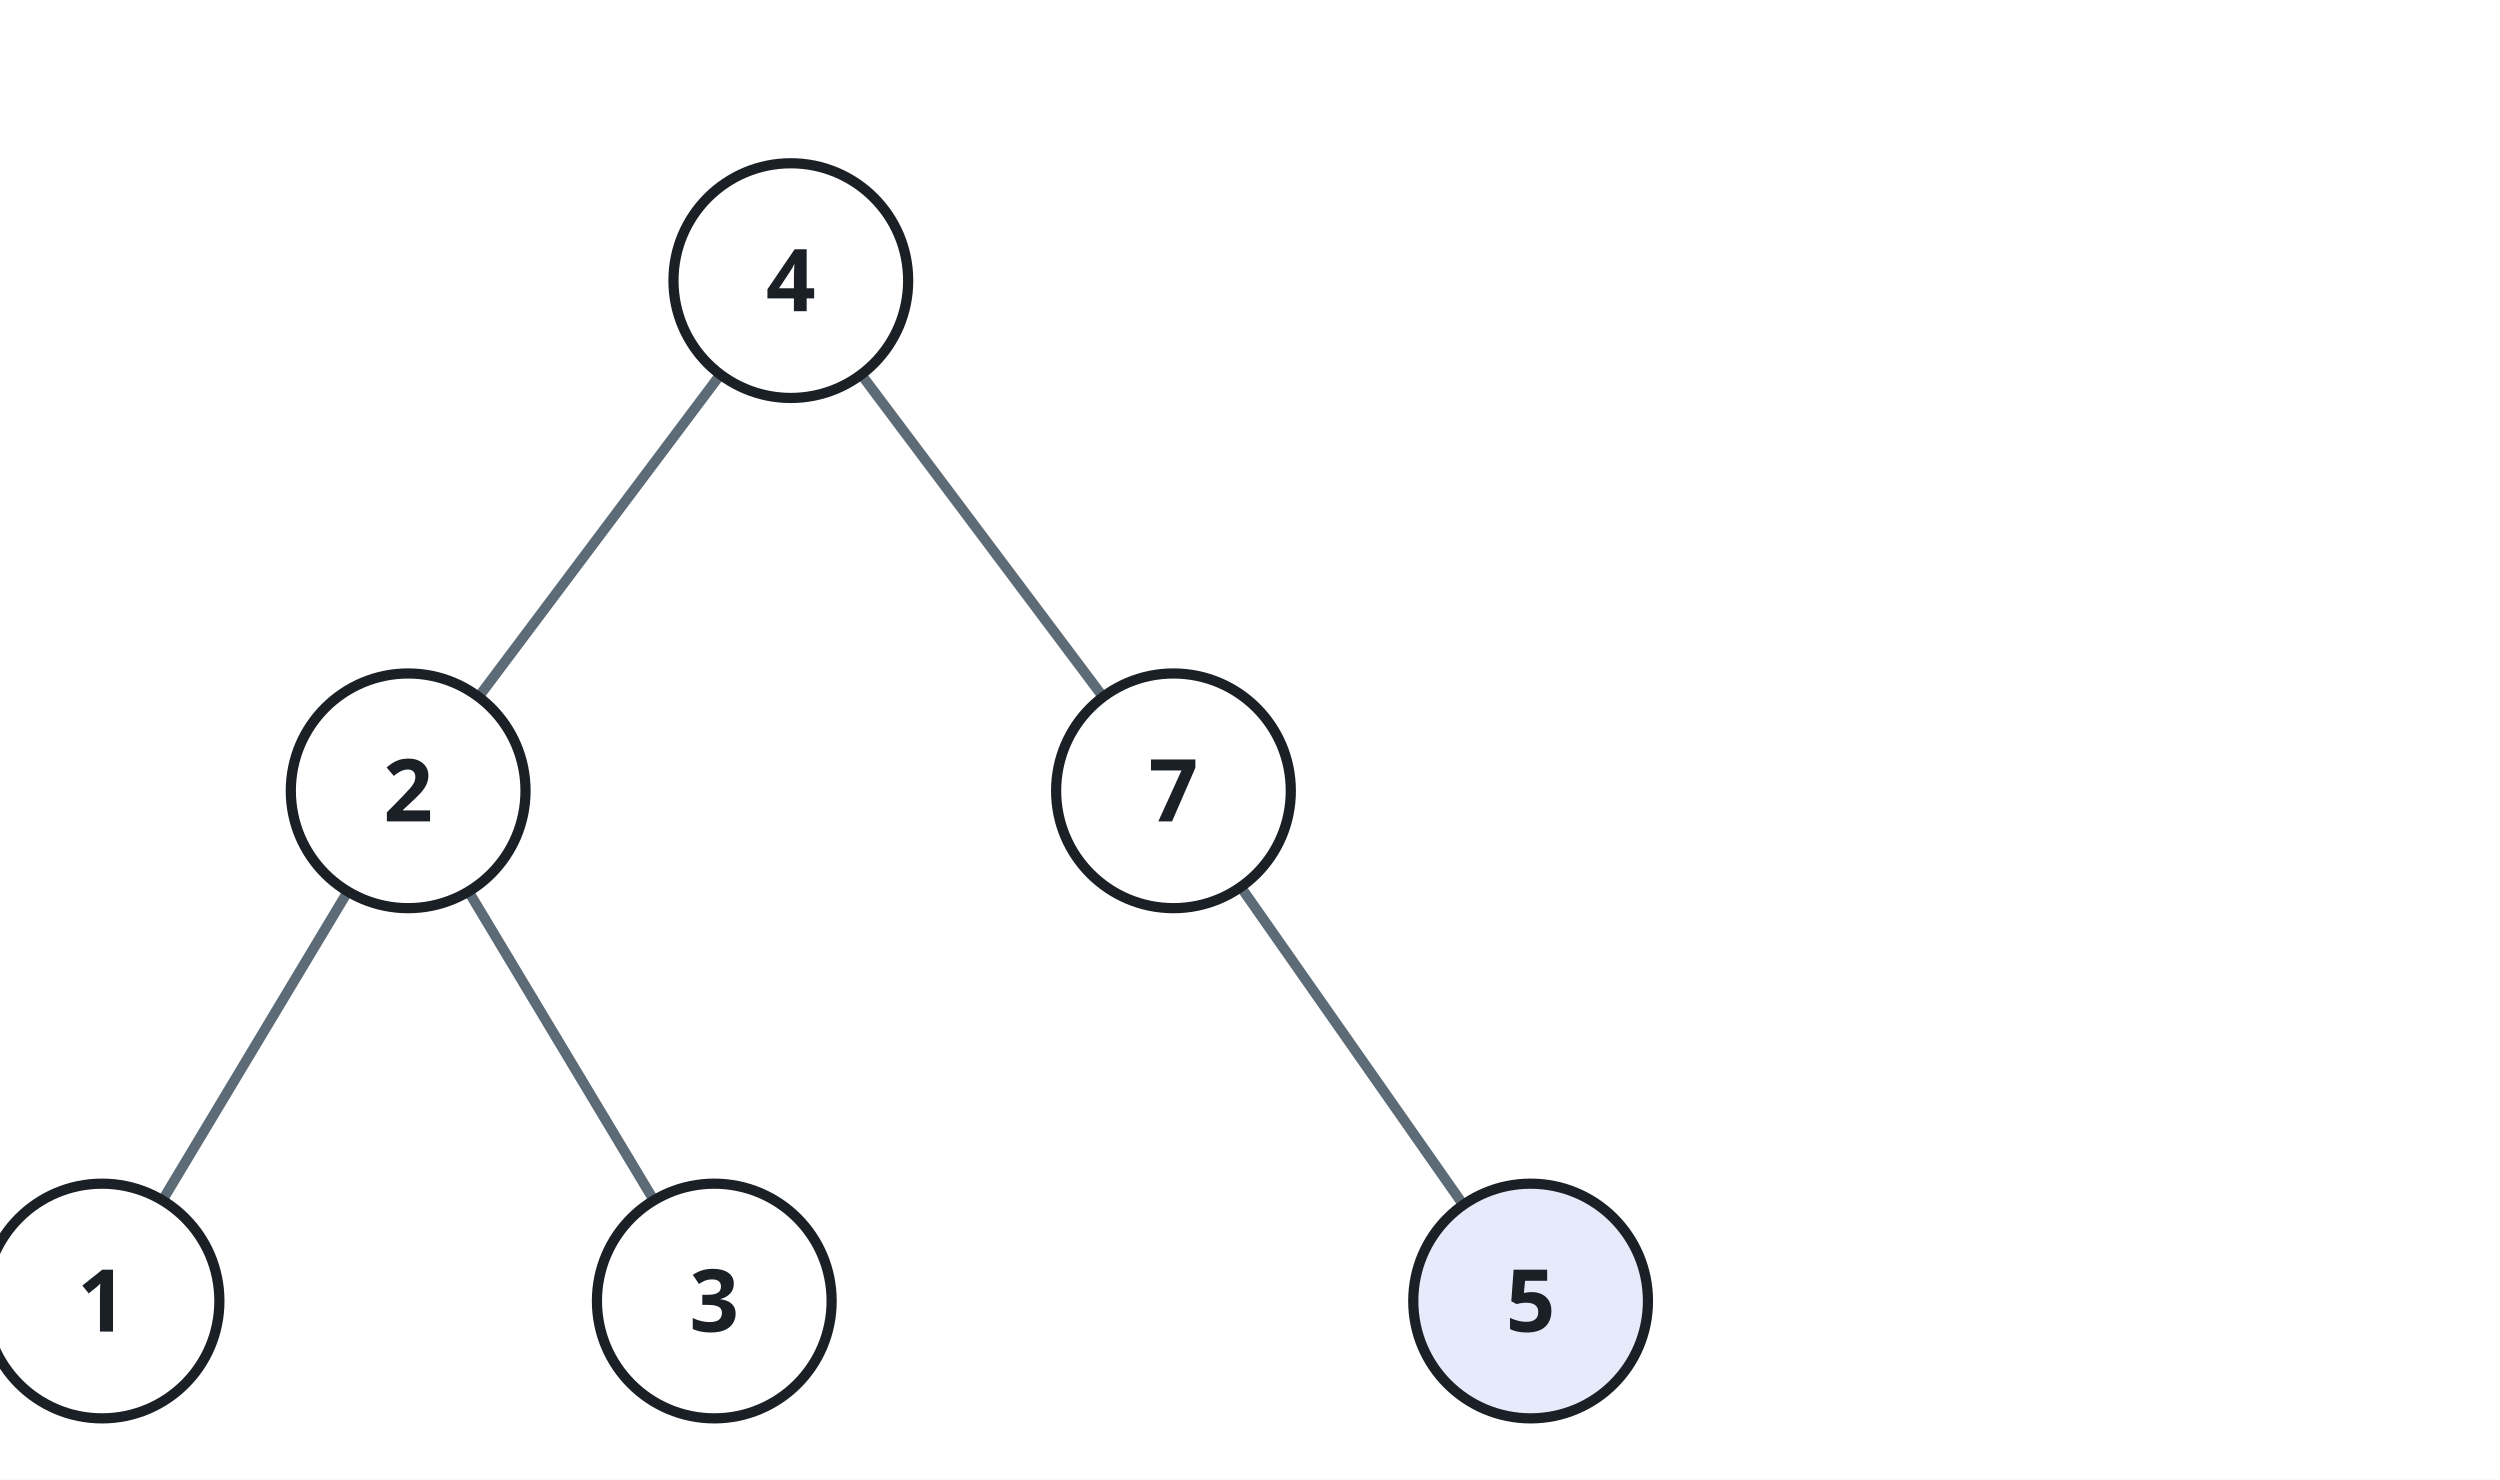
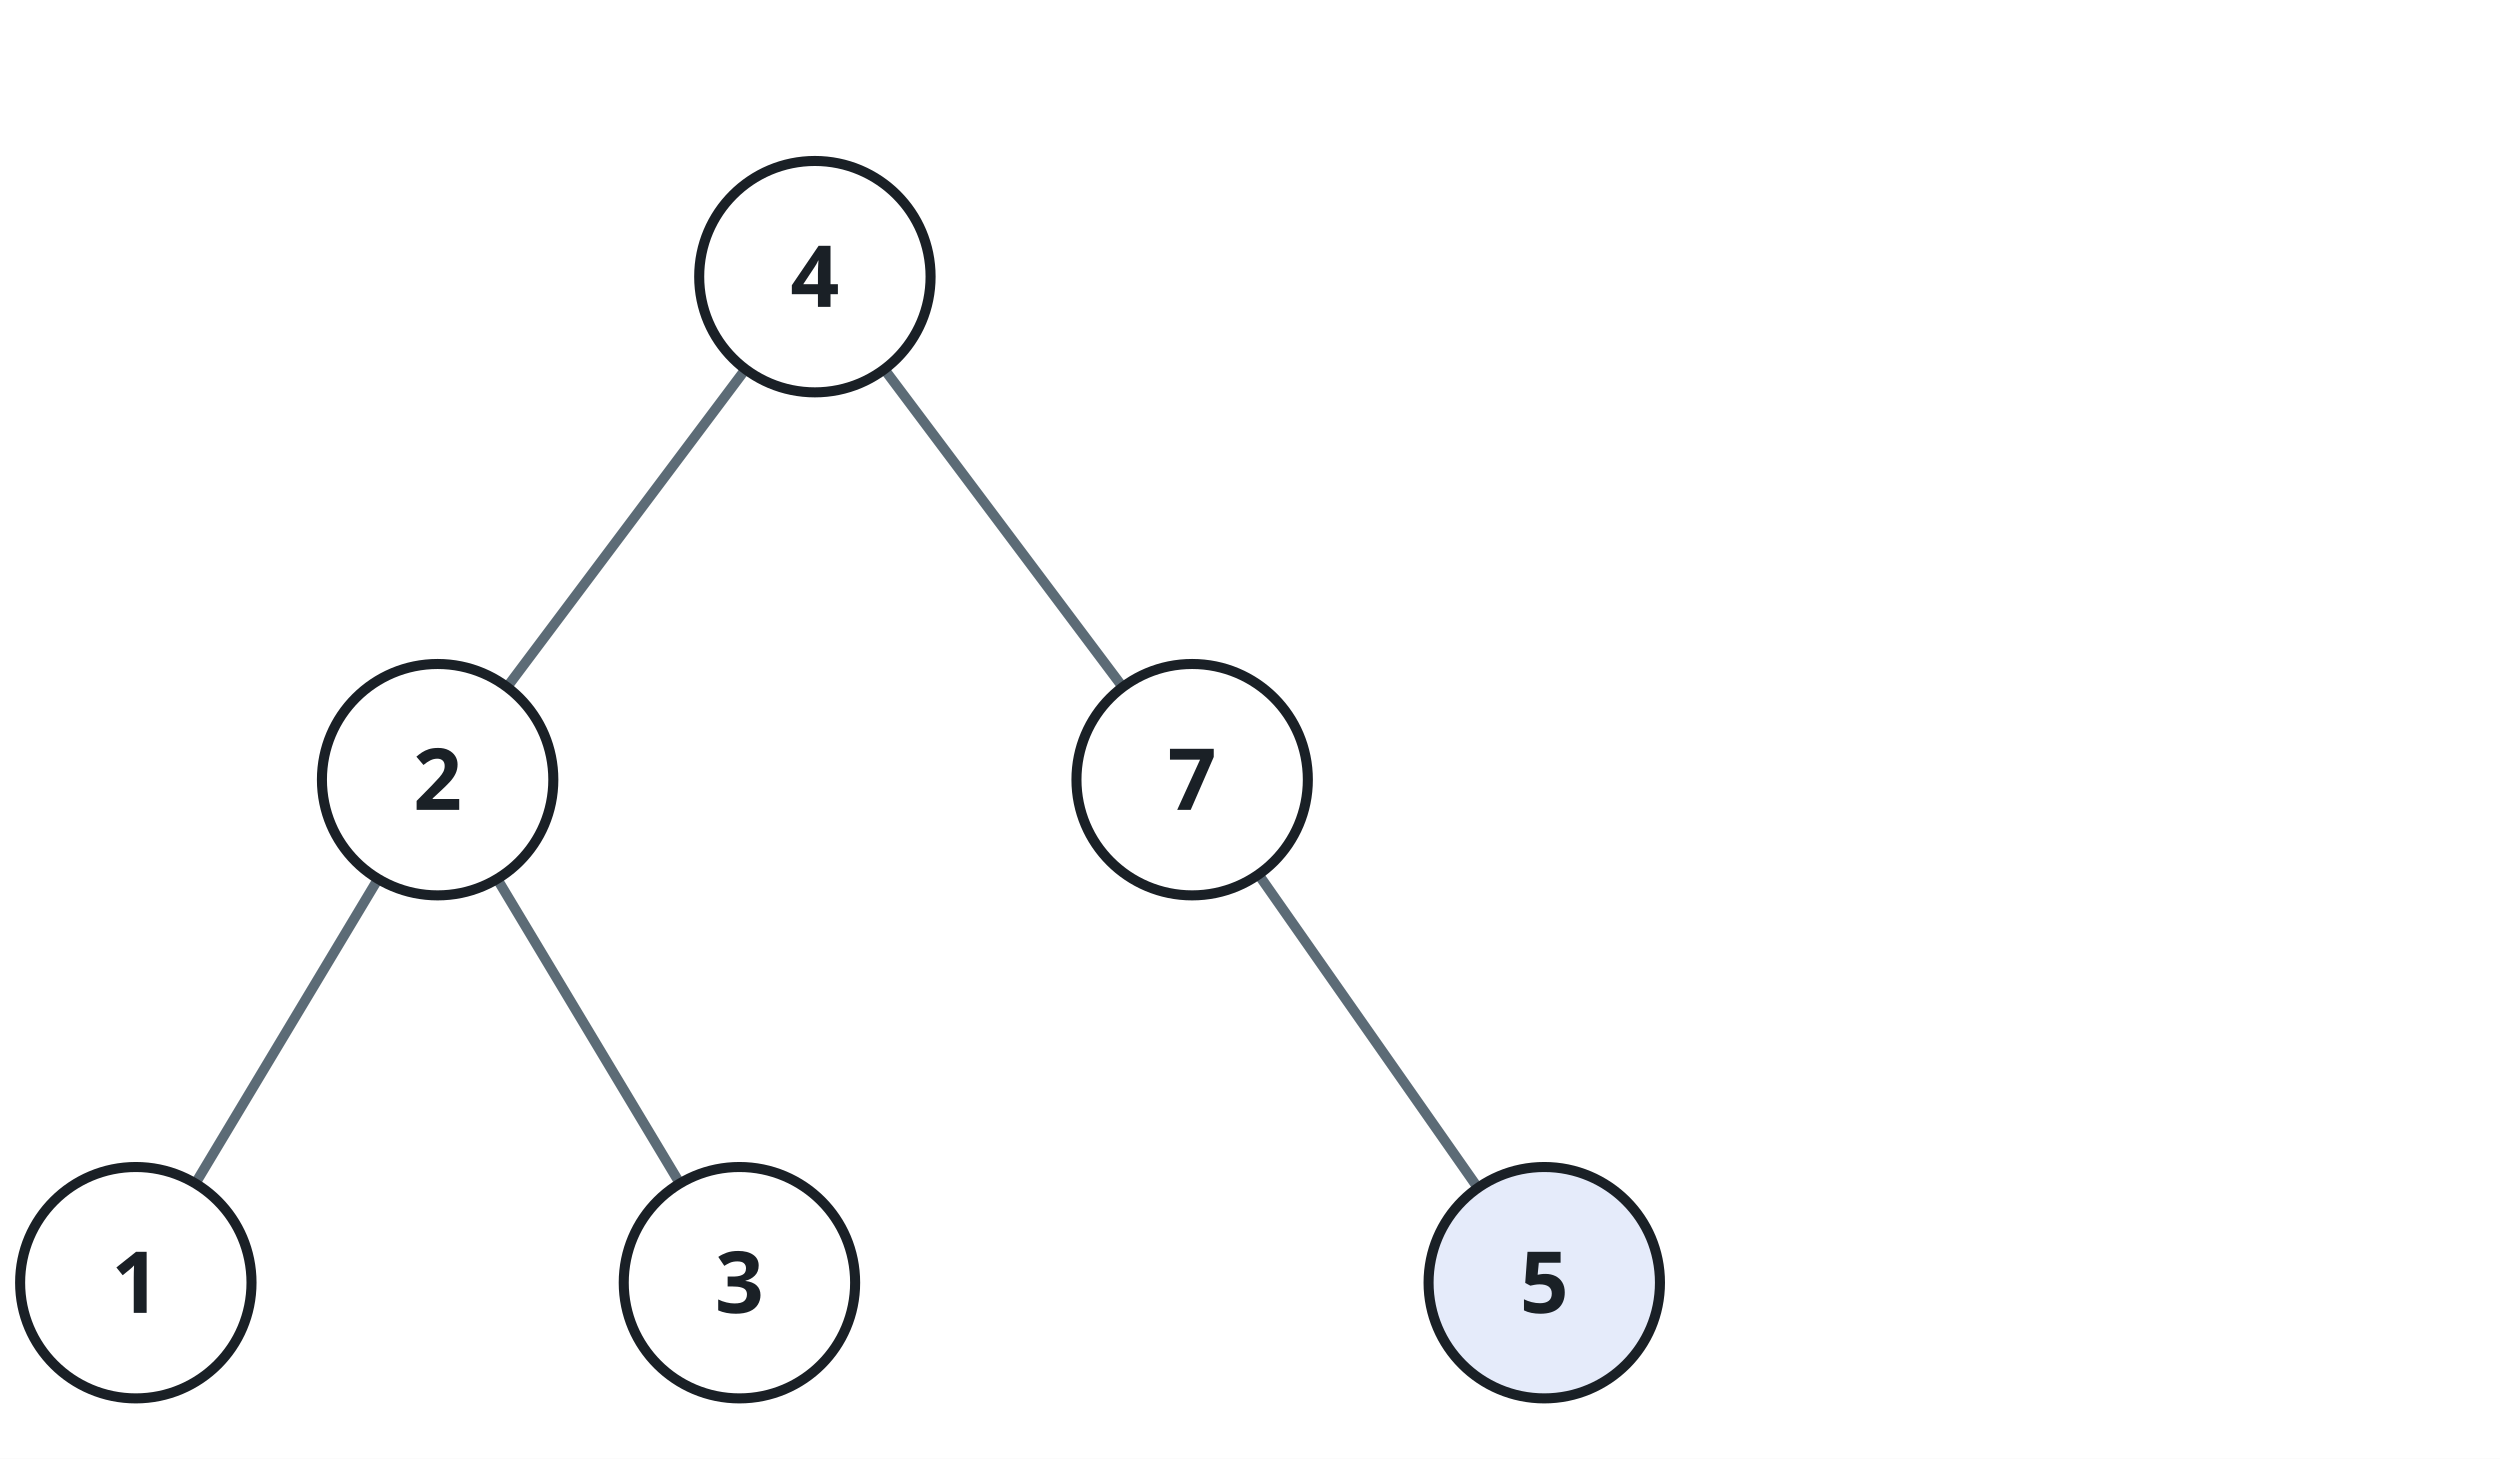
- <svg xmlns="http://www.w3.org/2000/svg" viewBox="0 0 490 290" font-family="IBM Plex Sans, system-ui, sans-serif" font-size="14">
-   <rect width="100%" height="100%" fill="#ffffff" />
+ <svg xmlns="http://www.w3.org/2000/svg" viewBox="-7 0 497 290" font-family="IBM Plex Sans, system-ui, sans-serif" font-size="14">
+   <rect x="-7" y="0" width="497" height="290" fill="#ffffff" />
  <line x1="155" y1="55" x2="80" y2="155" stroke="#5c6b76" stroke-width="2" />
  <line x1="155" y1="55" x2="230" y2="155" stroke="#5c6b76" stroke-width="2" />
  <line x1="80" y1="155" x2="20" y2="255" stroke="#5c6b76" stroke-width="2" />
  <line x1="80" y1="155" x2="140" y2="255" stroke="#5c6b76" stroke-width="2" />
  <line x1="230" y1="155" x2="300" y2="255" stroke="#5c6b76" stroke-width="2" />
  <circle cx="155" cy="55" r="23" fill="#ffffff" stroke="#1a2026" stroke-width="2" />
  <text x="155" y="61" text-anchor="middle" fill="#1a2026" font-size="17" font-weight="700">4</text>
  <circle cx="80" cy="155" r="23" fill="#ffffff" stroke="#1a2026" stroke-width="2" />
  <text x="80" y="161" text-anchor="middle" fill="#1a2026" font-size="17" font-weight="700">2</text>
  <circle cx="230" cy="155" r="23" fill="#ffffff" stroke="#1a2026" stroke-width="2" />
  <text x="230" y="161" text-anchor="middle" fill="#1a2026" font-size="17" font-weight="700">7</text>
  <circle cx="20" cy="255" r="23" fill="#ffffff" stroke="#1a2026" stroke-width="2" />
  <text x="20" y="261" text-anchor="middle" fill="#1a2026" font-size="17" font-weight="700">1</text>
  <circle cx="140" cy="255" r="23" fill="#ffffff" stroke="#1a2026" stroke-width="2" />
  <text x="140" y="261" text-anchor="middle" fill="#1a2026" font-size="17" font-weight="700">3</text>
  <circle cx="300" cy="255" r="23" fill="#e5ebfa" stroke="#1a2026" stroke-width="2" />
  <text x="300" y="261" text-anchor="middle" fill="#1a2026" font-size="17" font-weight="700">5</text>
</svg>
